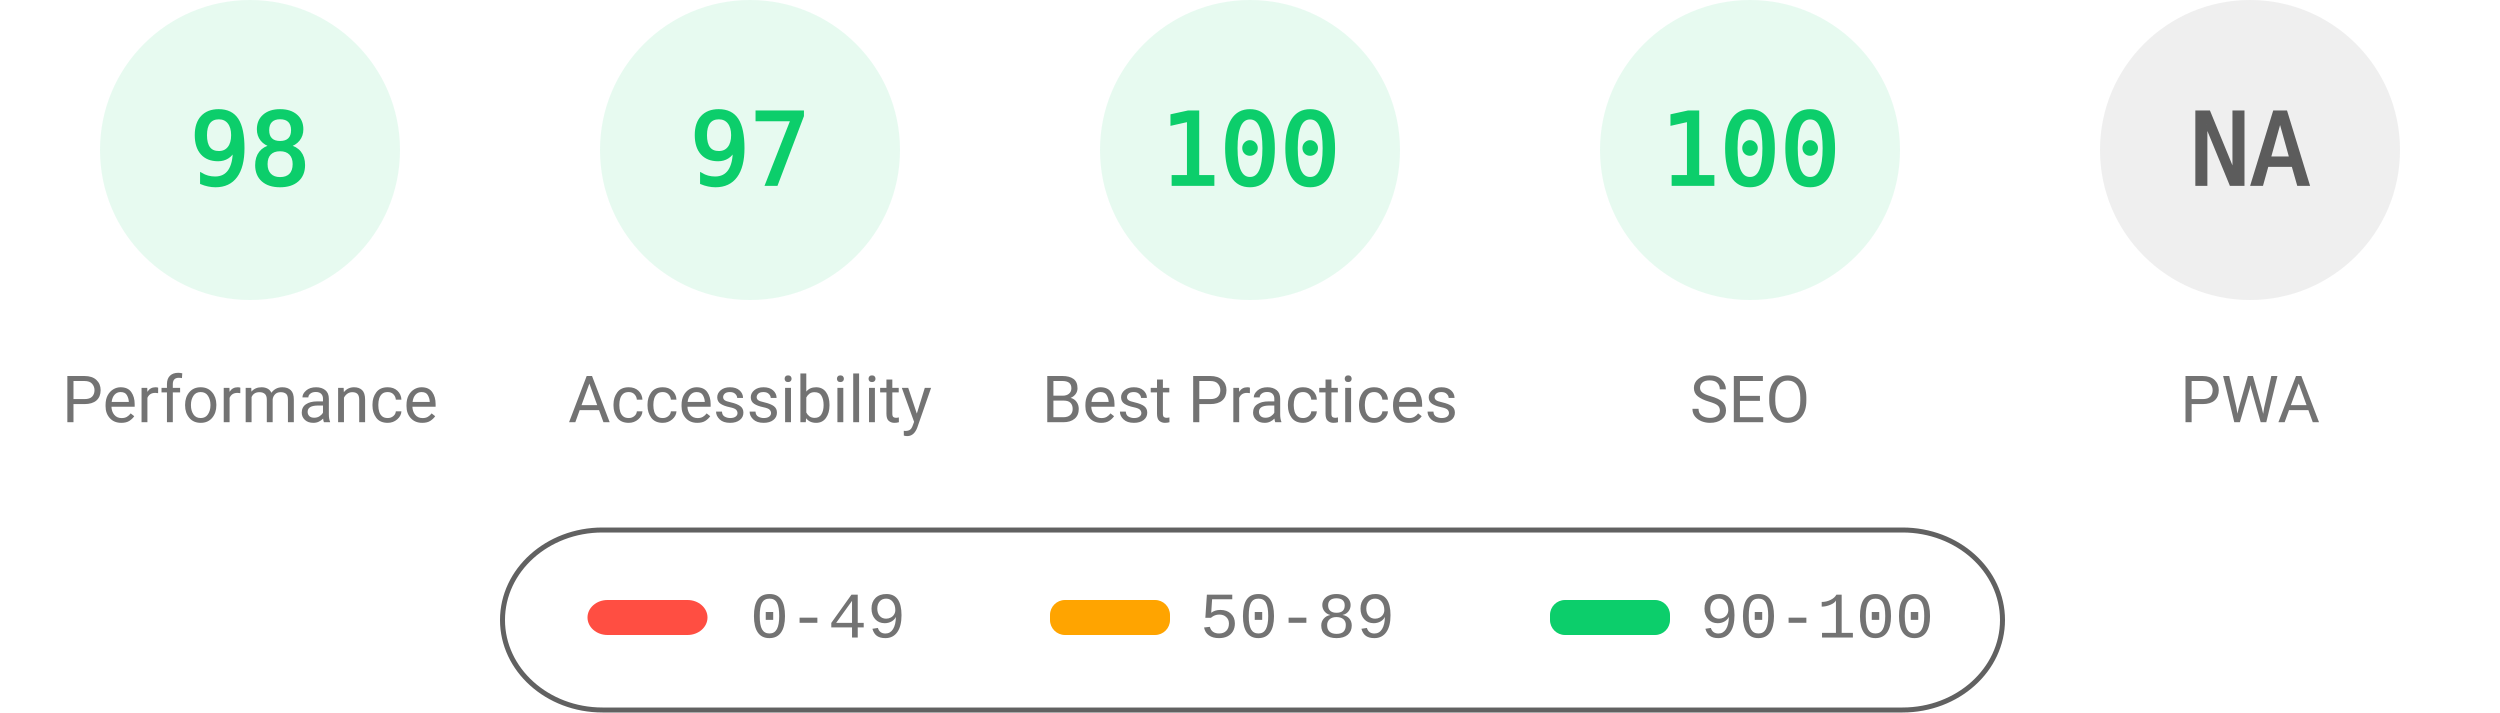
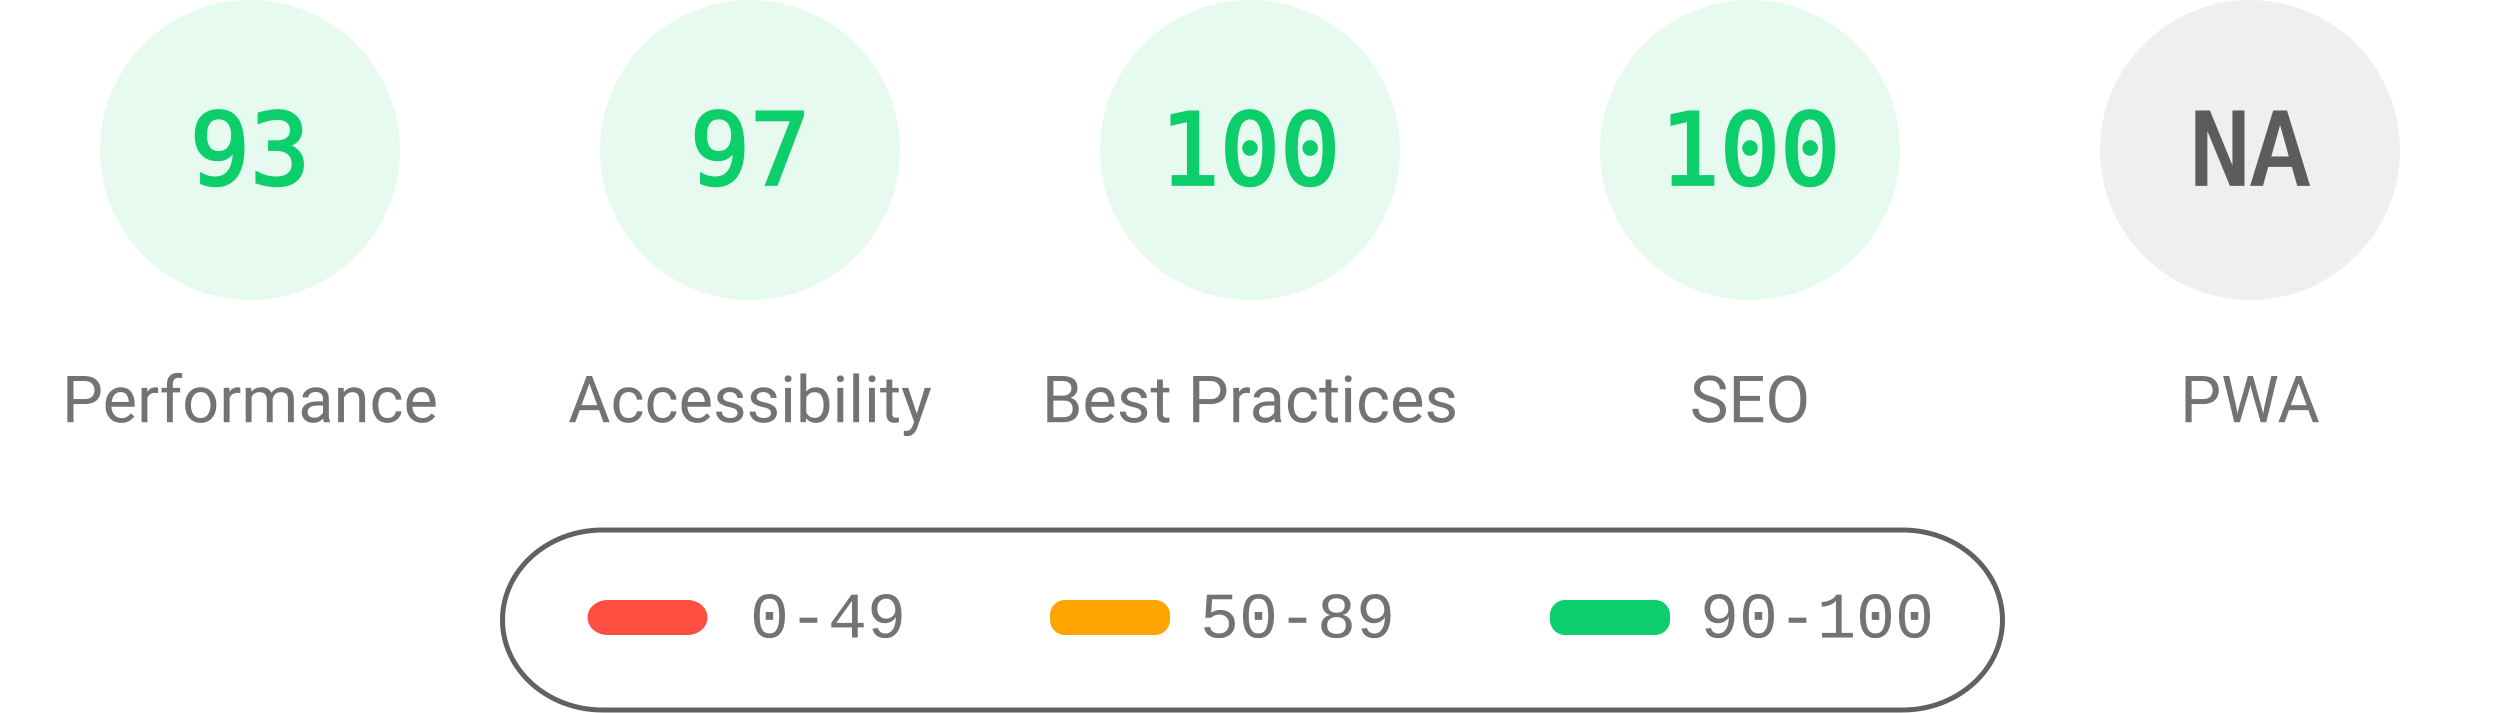
<svg xmlns="http://www.w3.org/2000/svg" fill="none" width="1000" height="285">
  <style>.gauge-base{opacity:.1}.gauge-arc{fill:none;animation-delay:250ms;stroke-linecap:round;transform:rotate(-90deg);transform-origin:100px 60px;animation:load-gauge 1s ease forwards}.guage-text{font-size:40px;font-family:monospace;text-align:center}.guage-red{color:#ff4e42;fill:#ff4e42;stroke:#ff4e42}.guage-orange{color:#ffa400;fill:#ffa400;stroke:#ffa400}.guage-green{color:#0cce6b;fill:#0cce6b;stroke:#0cce6b}.guage-undefined{color:#5c5c5c;fill:#5c5c5c;stroke:#5c5c5c}.guage-title{color:#737373;fill:#737373;stroke:none;font-size:26px;line-height:26px;font-family:Roboto,Halvetica,Arial,sans-serif}@keyframes load-gauge{from{stroke-dasharray:0 352.858}}</style>
  <svg class="guage-div guage-perf guage-green" viewBox="0 0 200 200" width="200" height="200">
    <circle class="gauge-base" r="56" cx="100" cy="60" stroke-width="8" />
-     <circle class="gauge-arc guage-arc-1" r="56" cx="100" cy="60" stroke-width="8" style="stroke-dasharray:344.821,351.858" />
-     <text class="guage-text" x="100" y="60" alignment-baseline="central" dominant-baseline="central" text-anchor="middle">98</text>
+     <circle class="gauge-arc guage-arc-1" r="56" cx="100" cy="60" stroke-width="8" style="stroke-dasharray:327.228,351.858" />
+     <text class="guage-text" x="100" y="60" alignment-baseline="central" dominant-baseline="central" text-anchor="middle">93</text>
    <text class="guage-title" x="100" y="160" alignment-baseline="central" dominant-baseline="central" text-anchor="middle">Performance</text>
  </svg>
  <svg class="guage-div guage-acc guage-green" viewBox="0 0 200 200" width="200" height="200" x="200">
    <circle class="gauge-base" r="56" cx="100" cy="60" stroke-width="8" />
    <circle class="gauge-arc guage-arc-2" r="56" cx="100" cy="60" stroke-width="8" style="stroke-dasharray:341.302,351.858" />
    <text class="guage-text" x="100" y="60" alignment-baseline="central" dominant-baseline="central" text-anchor="middle">97</text>
    <text class="guage-title" x="100" y="160" alignment-baseline="central" dominant-baseline="central" text-anchor="middle">Accessibility</text>
  </svg>
  <svg class="guage-div guage-best guage-green" viewBox="0 0 200 200" width="200" height="200" x="400">
    <circle class="gauge-base" r="56" cx="100" cy="60" stroke-width="8" />
    <circle class="gauge-arc guage-arc-3" r="56" cx="100" cy="60" stroke-width="8" style="stroke-dasharray:351.858,351.858" />
    <text class="guage-text" x="100" y="60" alignment-baseline="central" dominant-baseline="central" text-anchor="middle">100</text>
    <text class="guage-title" x="100" y="160" alignment-baseline="central" dominant-baseline="central" text-anchor="middle">Best Practices</text>
  </svg>
  <svg class="guage-div guage-seo guage-green" viewBox="0 0 200 200" width="200" height="200" x="600">
    <circle class="gauge-base" r="56" cx="100" cy="60" stroke-width="8" />
    <circle class="gauge-arc guage-arc-4" r="56" cx="100" cy="60" stroke-width="8" style="stroke-dasharray:351.858,351.858" />
    <text class="guage-text" x="100" y="60" alignment-baseline="central" dominant-baseline="central" text-anchor="middle">100</text>
    <text class="guage-title" x="100" y="160" alignment-baseline="central" dominant-baseline="central" text-anchor="middle">SEO</text>
  </svg>
  <svg class="guage-div guage-pwa guage-undefined" viewBox="0 0 200 200" width="200" height="200" x="800">
    <circle class="gauge-base" r="56" cx="100" cy="60" stroke-width="8" />
    <circle class="gauge-arc guage-arc-4" r="56" cx="100" cy="60" stroke-width="8" style="stroke-dasharray:351.858,351.858" />
    <text class="guage-text" x="100" y="60" alignment-baseline="central" dominant-baseline="central" text-anchor="middle">NA</text>
    <text class="guage-title" x="100" y="160" alignment-baseline="central" dominant-baseline="central" text-anchor="middle">PWA</text>
  </svg>
  <svg width="604" height="76" x="200" y="210">
    <path fill="none" id="canvas_background" d="M-1-1h604v80H-1z" />
    <rect fill-opacity="0" stroke="#616161" stroke-width="2" rx="40" id="svg_2" height="72" width="600" y="2" x="1" fill="#000" />
    <rect stroke="#000" rx="8" id="svg_3" height="14" width="48" y="30" x="35" stroke-opacity="null" stroke-width="0" fill="#ff4e42" />
    <rect stroke="#000" rx="6" id="svg_4" height="14" width="48" y="30" x="220" stroke-opacity="null" stroke-width="0" fill="#ffa400" />
    <rect stroke="#000" rx="6" id="svg_5" height="14" width="48" y="30" x="420" stroke-opacity="null" stroke-width="0" fill="#0cce6b" />
    <text xml:space="preserve" text-anchor="start" font-family="'Courier New', Courier, monospace" font-size="26" id="svg_6" y="45" x="100" stroke-opacity="null" stroke-width="0" stroke="#000" fill="#737373">0-49</text>
    <text xml:space="preserve" text-anchor="start" font-family="'Courier New', Courier, monospace" font-size="26" id="svg_7" y="45" x="280" stroke-opacity="null" stroke-width="0" stroke="#000" fill="#737373">50-89</text>
    <text xml:space="preserve" text-anchor="start" font-family="'Courier New', Courier, monospace" font-size="26" id="svg_8" y="45" x="480" stroke-opacity="null" stroke-width="0" stroke="#000" fill="#737373">90-100</text>
  </svg>
</svg>
